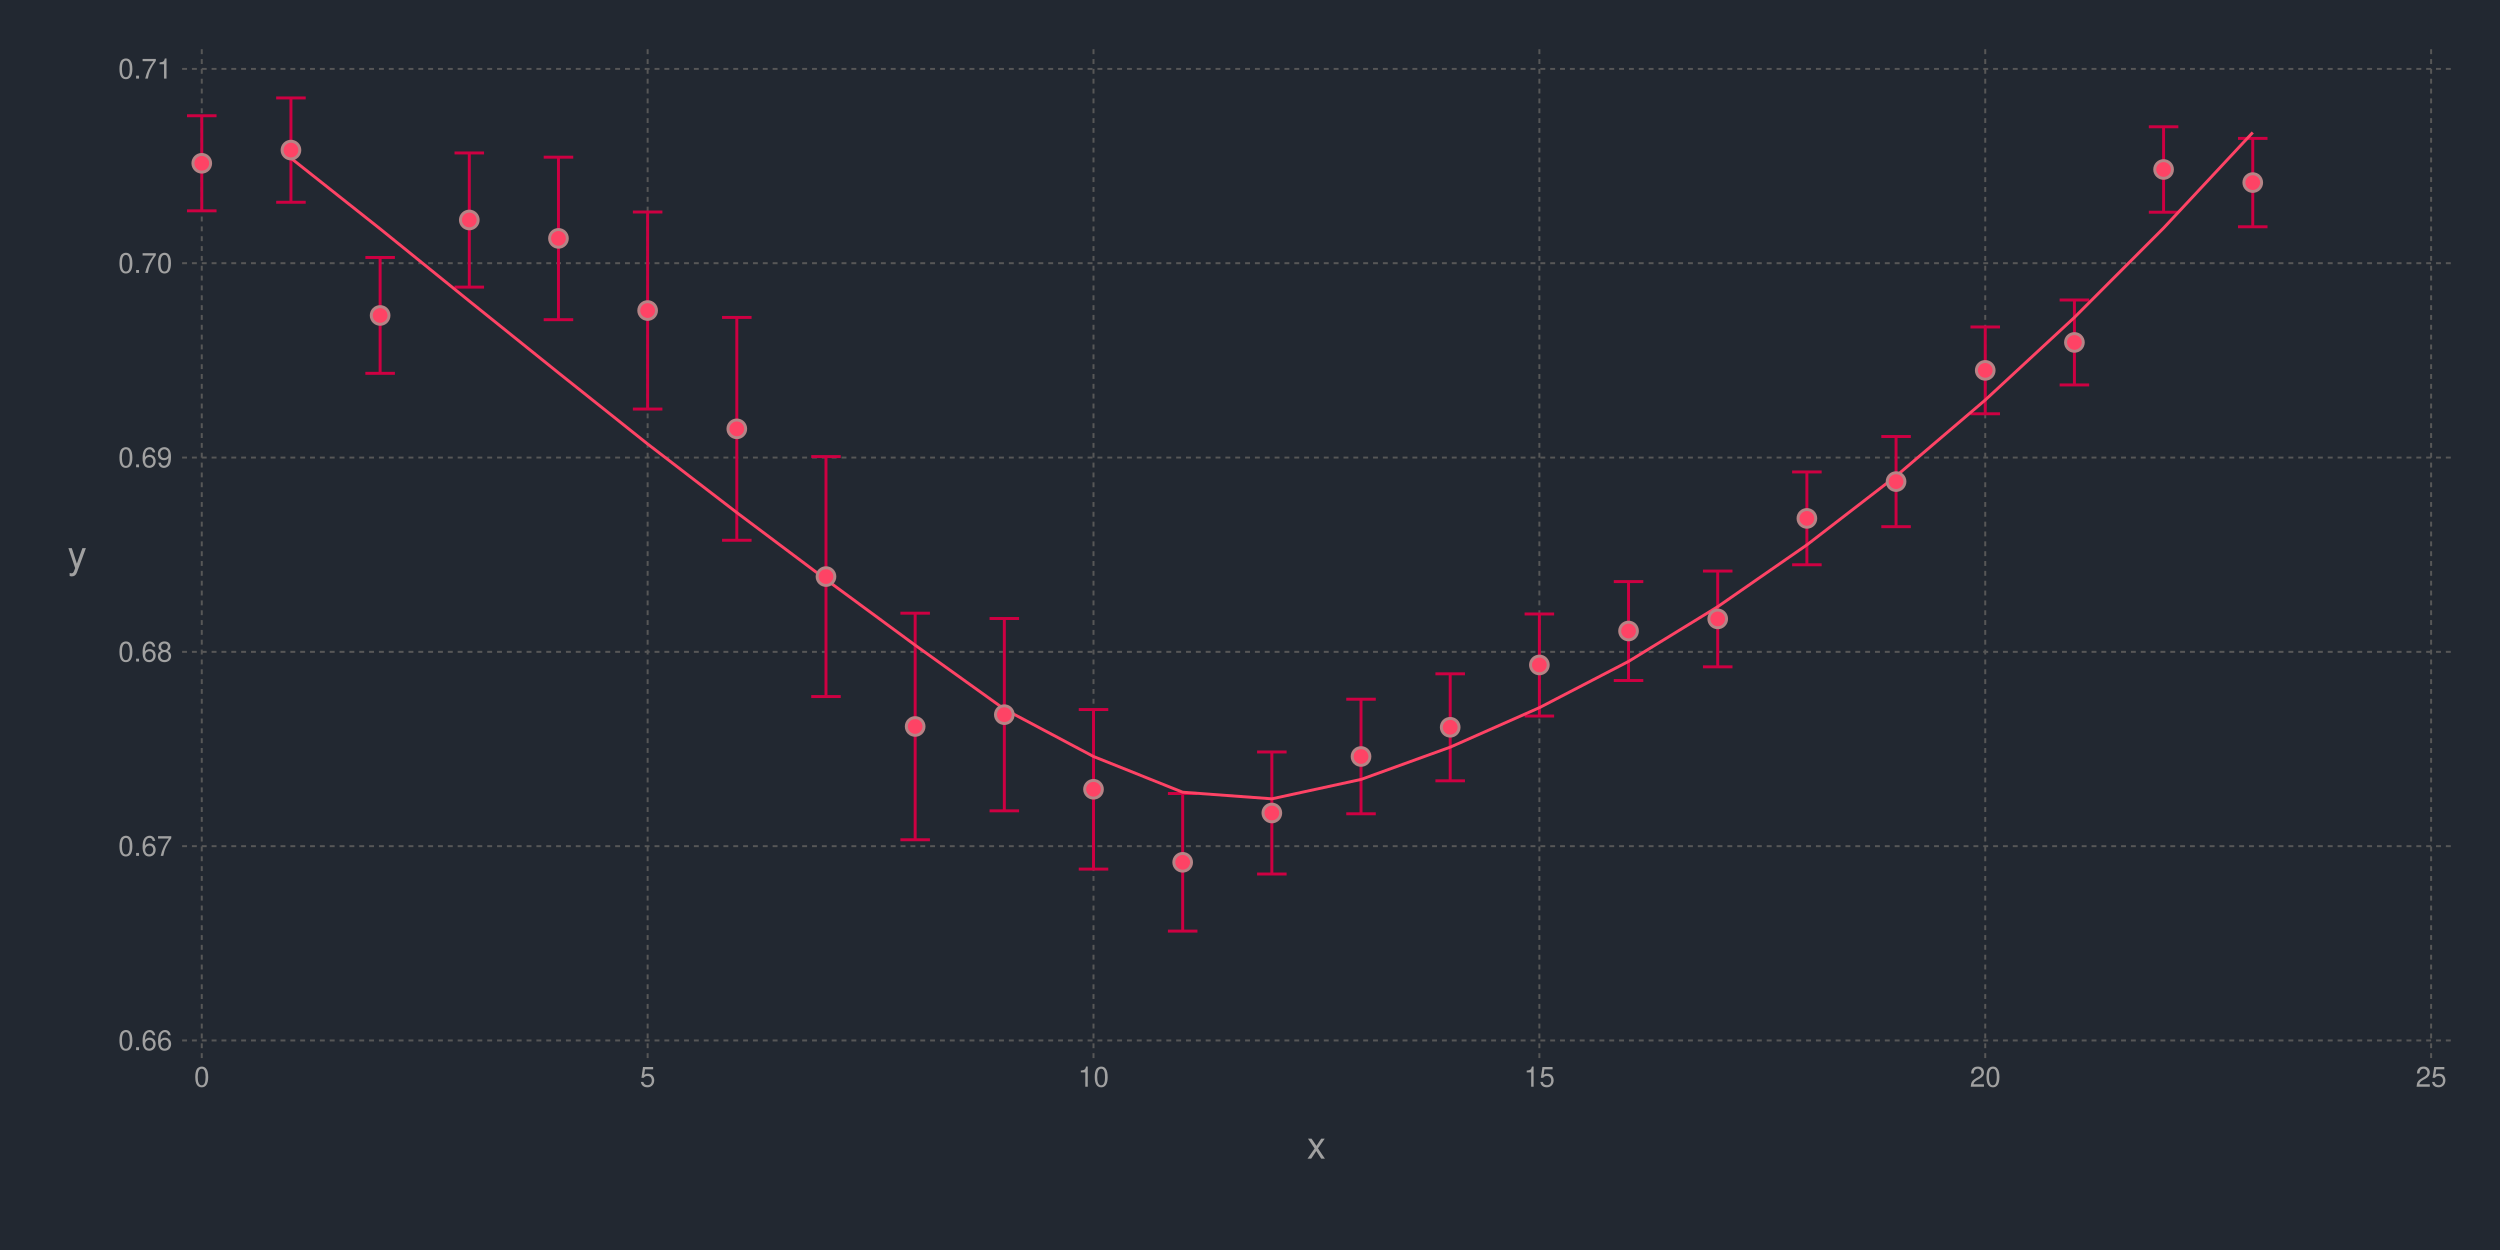
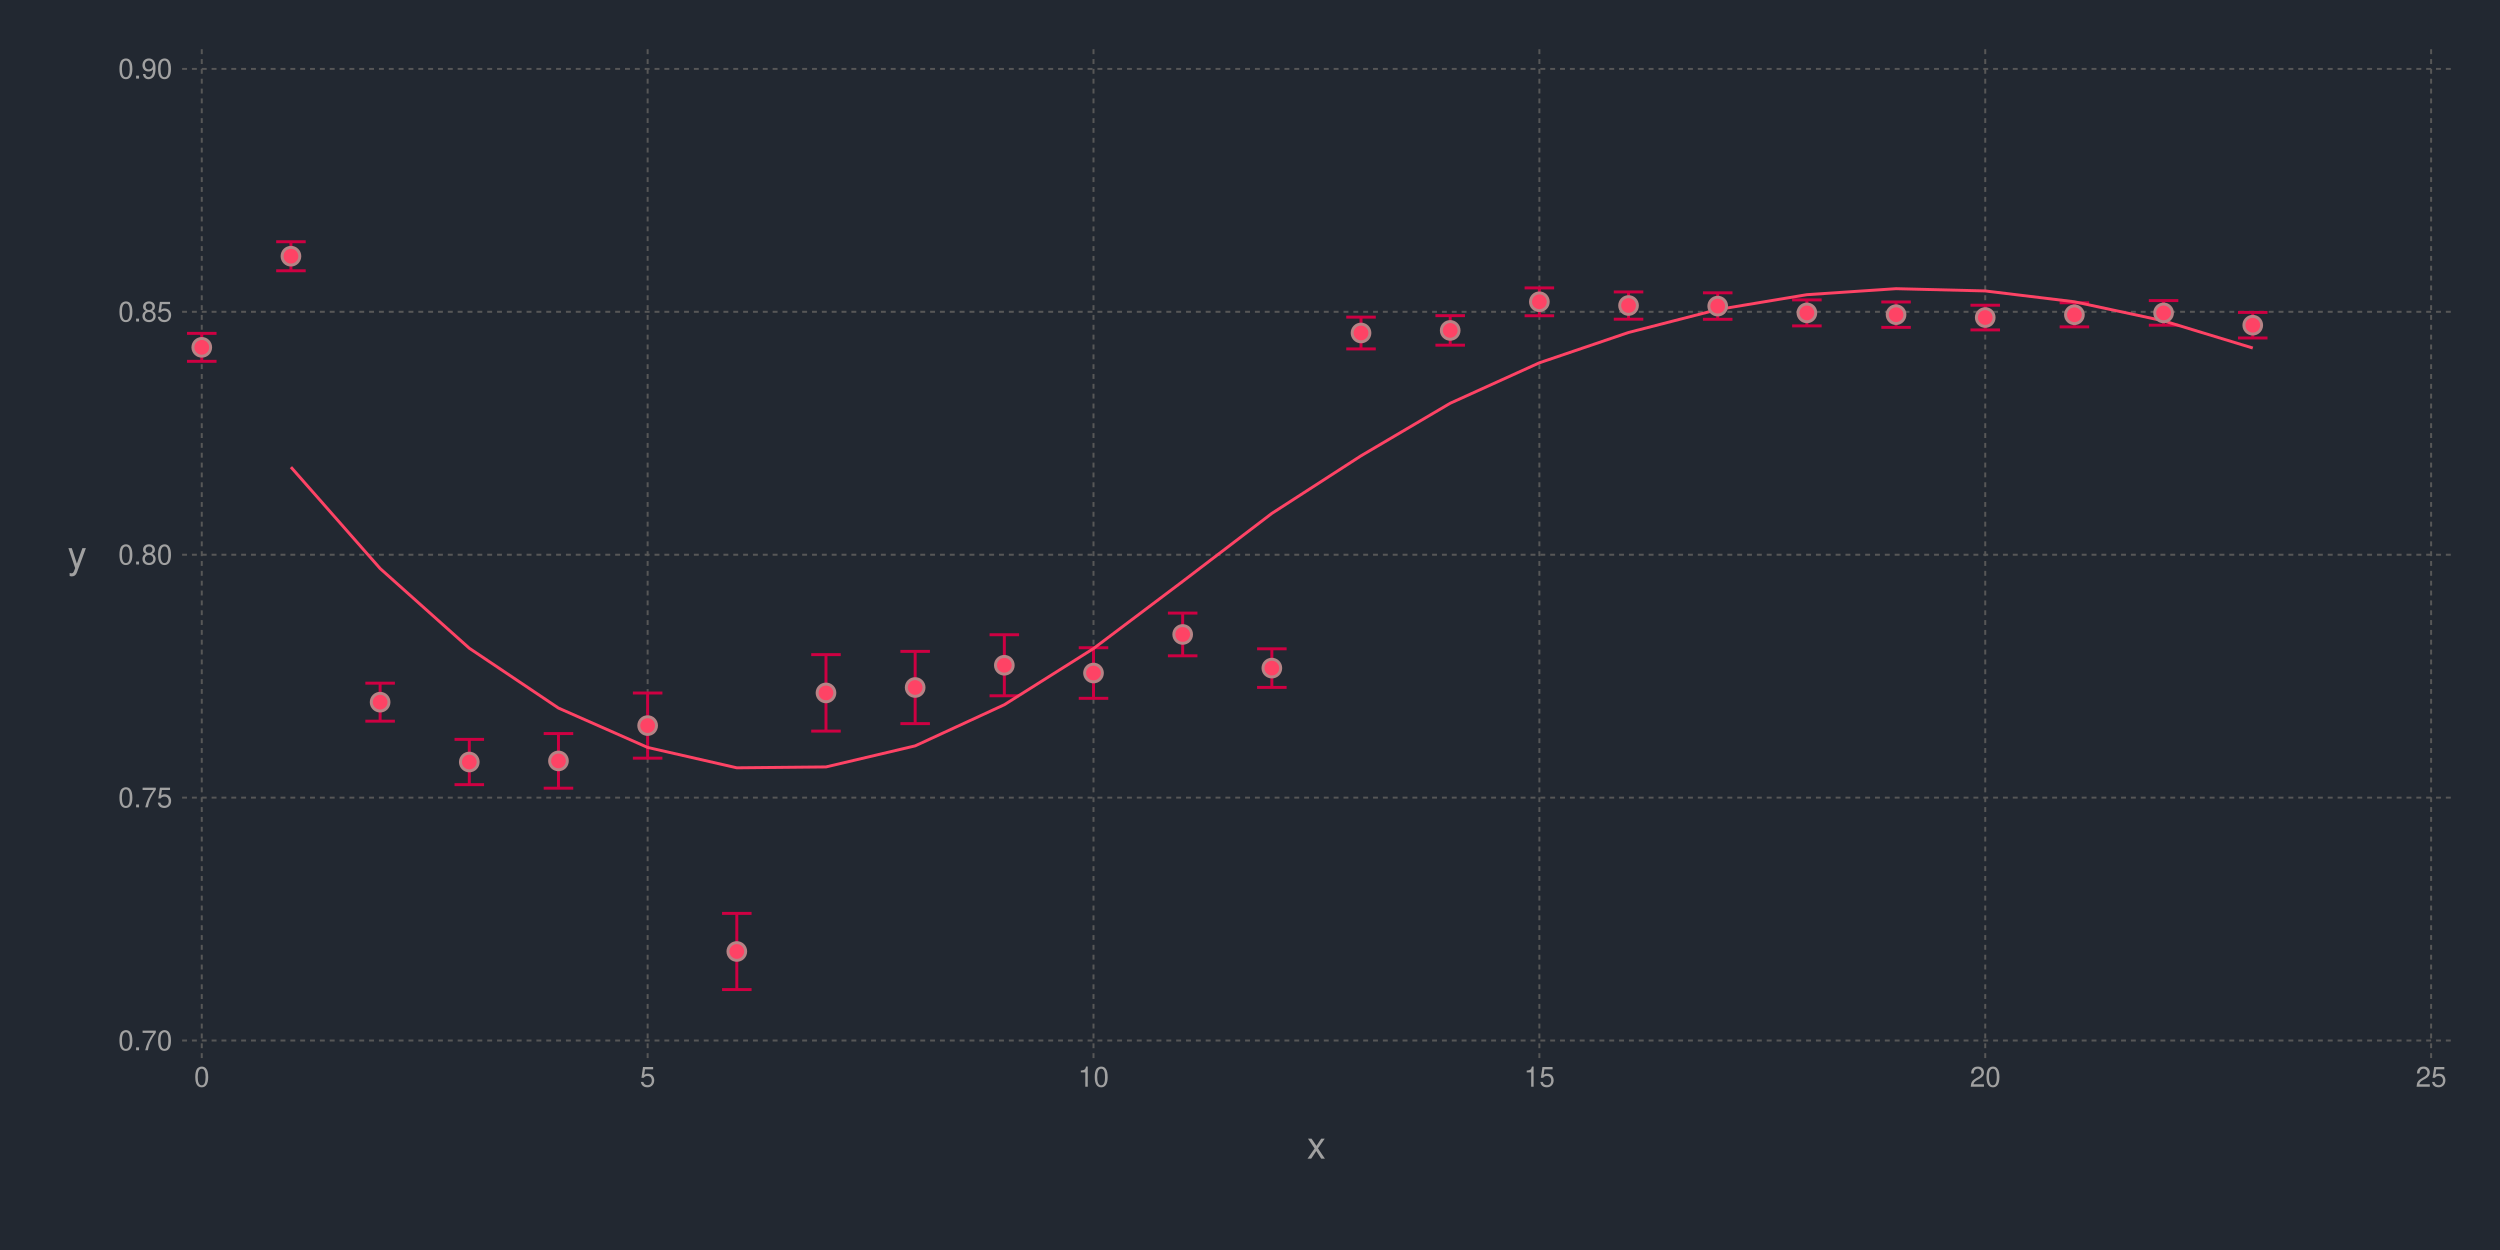
<svg xmlns="http://www.w3.org/2000/svg" xmlns:xlink="http://www.w3.org/1999/xlink" version="1.2" width="254mm" height="127mm" viewBox="0 0 254 127" stroke="none" fill="#000000" stroke-width="0.3" font-size="3.88">
-   <g stroke="#000000" stroke-opacity="0.000" fill="#222831" id="img-6a0812d9-1">
+   <g stroke="#000000" stroke-opacity="0.000" fill="#222831" id="img-817de1bc-1">
    <rect x="0" y="0" width="254" height="127" />
  </g>
-   <g class="plotroot xscalable yscalable" id="img-6a0812d9-2">
-     <g font-size="3.88" font-family="'PT Sans','Helvetica Neue','Helvetica',sans-serif" fill="#A1A1A1" stroke="#000000" stroke-opacity="0.000" id="img-6a0812d9-3">
+   <g class="plotroot xscalable yscalable" id="img-817de1bc-2">
+     <g font-size="3.88" font-family="'PT Sans','Helvetica Neue','Helvetica',sans-serif" fill="#A1A1A1" stroke="#000000" stroke-opacity="0.000" id="img-817de1bc-3">
      <text x="133.75" y="115.39" text-anchor="middle" dy="0.6em">x</text>
    </g>
-     <g class="guide xlabels" font-size="2.82" font-family="'PT Sans Caption','Helvetica Neue','Helvetica',sans-serif" fill="#A1A1A1" id="img-6a0812d9-4">
+     <g class="guide xlabels" font-size="2.82" font-family="'PT Sans Caption','Helvetica Neue','Helvetica',sans-serif" fill="#A1A1A1" id="img-817de1bc-4">
      <text x="20.5" y="108.72" text-anchor="middle" dy="0.6em">0</text>
      <text x="65.8" y="108.72" text-anchor="middle" dy="0.6em">5</text>
      <text x="111.1" y="108.72" text-anchor="middle" dy="0.6em">10</text>
      <text x="156.4" y="108.72" text-anchor="middle" dy="0.6em">15</text>
      <text x="201.7" y="108.72" text-anchor="middle" dy="0.6em">20</text>
      <text x="247" y="108.72" text-anchor="middle" dy="0.6em">25</text>
    </g>
-     <g clip-path="url(#img-6a0812d9-5)">
-       <g id="img-6a0812d9-6">
-         <g pointer-events="visible" opacity="1" fill="#222831" stroke="#000000" stroke-opacity="0.000" class="guide background" id="img-6a0812d9-7">
+     <g clip-path="url(#img-817de1bc-5)">
+       <g id="img-817de1bc-6">
+         <g pointer-events="visible" opacity="1" fill="#222831" stroke="#000000" stroke-opacity="0.000" class="guide background" id="img-817de1bc-7">
          <rect x="18.5" y="5" width="230.5" height="102.72" />
        </g>
-         <g class="guide ygridlines xfixed" stroke-dasharray="0.5,0.5" stroke-width="0.2" stroke="#575757" id="img-6a0812d9-8">
-           <path fill="none" d="M18.5,105.71 L 249 105.71" />
-           <path fill="none" d="M18.5,85.97 L 249 85.97" />
-           <path fill="none" d="M18.5,66.23 L 249 66.23" />
-           <path fill="none" d="M18.5,46.49 L 249 46.49" />
-           <path fill="none" d="M18.5,26.74 L 249 26.74" />
+         <g class="guide ygridlines xfixed" stroke-dasharray="0.5,0.5" stroke-width="0.2" stroke="#575757" id="img-817de1bc-8">
+           <path fill="none" d="M18.5,105.72 L 249 105.72" />
+           <path fill="none" d="M18.5,81.04 L 249 81.04" />
+           <path fill="none" d="M18.5,56.36 L 249 56.36" />
+           <path fill="none" d="M18.5,31.68 L 249 31.68" />
          <path fill="none" d="M18.5,7 L 249 7" />
        </g>
-         <g class="guide xgridlines yfixed" stroke-dasharray="0.5,0.5" stroke-width="0.2" stroke="#575757" id="img-6a0812d9-9">
+         <g class="guide xgridlines yfixed" stroke-dasharray="0.5,0.5" stroke-width="0.2" stroke="#575757" id="img-817de1bc-9">
          <path fill="none" d="M20.5,5 L 20.5 107.72" />
          <path fill="none" d="M65.8,5 L 65.8 107.72" />
          <path fill="none" d="M111.1,5 L 111.1 107.72" />
          <path fill="none" d="M156.4,5 L 156.4 107.72" />
          <path fill="none" d="M201.7,5 L 201.7 107.72" />
          <path fill="none" d="M247,5 L 247 107.72" />
        </g>
-         <g class="plotpanel" id="img-6a0812d9-10">
-           <g class="geometry color_RGB{Float32}(0.9960785f0,0.2627451f0,0.39607847f0)" stroke-width="0.3" stroke="#CE0042" id="img-6a0812d9-11">
-             <path fill="none" d="M19,21.42 L 22 21.42" />
-             <path fill="none" d="M28.06,20.55 L 31.06 20.55" />
-             <path fill="none" d="M37.12,37.93 L 40.12 37.93" />
-             <path fill="none" d="M46.18,29.17 L 49.18 29.17" />
-             <path fill="none" d="M55.24,32.48 L 58.24 32.48" />
-             <path fill="none" d="M64.3,41.56 L 67.3 41.56" />
-             <path fill="none" d="M73.36,54.89 L 76.36 54.89" />
-             <path fill="none" d="M82.42,70.77 L 85.42 70.77" />
-             <path fill="none" d="M91.48,85.32 L 94.48 85.32" />
-             <path fill="none" d="M100.54,82.38 L 103.54 82.38" />
-             <path fill="none" d="M109.6,88.3 L 112.6 88.3" />
-             <path fill="none" d="M118.66,94.6 L 121.66 94.6" />
-             <path fill="none" d="M127.72,88.8 L 130.72 88.8" />
-             <path fill="none" d="M136.78,82.68 L 139.78 82.68" />
-             <path fill="none" d="M145.84,79.33 L 148.84 79.33" />
-             <path fill="none" d="M154.9,72.75 L 157.9 72.75" />
-             <path fill="none" d="M163.96,69.14 L 166.96 69.14" />
-             <path fill="none" d="M173.02,67.75 L 176.02 67.75" />
-             <path fill="none" d="M182.08,57.38 L 185.08 57.38" />
-             <path fill="none" d="M191.14,53.51 L 194.14 53.51" />
-             <path fill="none" d="M200.2,42.04 L 203.2 42.04" />
-             <path fill="none" d="M209.26,39.11 L 212.26 39.11" />
-             <path fill="none" d="M218.32,21.56 L 221.32 21.56" />
-             <path fill="none" d="M227.38,23.04 L 230.38 23.04" />
-             <path fill="none" d="M20.5,11.76 L 20.5 21.42" />
-             <path fill="none" d="M29.56,9.95 L 29.56 20.55" />
-             <path fill="none" d="M38.62,26.16 L 38.62 37.93" />
-             <path fill="none" d="M47.68,15.54 L 47.68 29.17" />
-             <path fill="none" d="M56.74,15.97 L 56.74 32.48" />
-             <path fill="none" d="M65.8,21.54 L 65.8 41.56" />
-             <path fill="none" d="M74.86,32.25 L 74.86 54.89" />
-             <path fill="none" d="M83.92,46.39 L 83.92 70.77" />
-             <path fill="none" d="M92.98,62.3 L 92.98 85.32" />
-             <path fill="none" d="M102.04,62.84 L 102.04 82.38" />
-             <path fill="none" d="M111.1,72.09 L 111.1 88.3" />
-             <path fill="none" d="M120.16,80.62 L 120.16 94.6" />
-             <path fill="none" d="M129.22,76.4 L 129.22 88.8" />
-             <path fill="none" d="M138.28,71.04 L 138.28 82.68" />
-             <path fill="none" d="M147.34,68.46 L 147.34 79.33" />
-             <path fill="none" d="M156.4,62.38 L 156.4 72.75" />
-             <path fill="none" d="M165.46,59.09 L 165.46 69.14" />
-             <path fill="none" d="M174.52,58.02 L 174.52 67.75" />
-             <path fill="none" d="M183.58,47.95 L 183.58 57.38" />
-             <path fill="none" d="M192.64,44.35 L 192.64 53.51" />
-             <path fill="none" d="M201.7,33.22 L 201.7 42.04" />
-             <path fill="none" d="M210.76,30.48 L 210.76 39.11" />
-             <path fill="none" d="M219.82,12.88 L 219.82 21.56" />
-             <path fill="none" d="M228.88,14.06 L 228.88 23.04" />
-             <path fill="none" d="M19,11.76 L 22 11.76" />
-             <path fill="none" d="M28.06,9.95 L 31.06 9.95" />
-             <path fill="none" d="M37.12,26.16 L 40.12 26.16" />
-             <path fill="none" d="M46.18,15.54 L 49.18 15.54" />
-             <path fill="none" d="M55.24,15.97 L 58.24 15.97" />
-             <path fill="none" d="M64.3,21.54 L 67.3 21.54" />
-             <path fill="none" d="M73.36,32.25 L 76.36 32.25" />
-             <path fill="none" d="M82.42,46.39 L 85.42 46.39" />
-             <path fill="none" d="M91.48,62.3 L 94.48 62.3" />
-             <path fill="none" d="M100.54,62.84 L 103.54 62.84" />
-             <path fill="none" d="M109.6,72.09 L 112.6 72.09" />
-             <path fill="none" d="M118.66,80.62 L 121.66 80.62" />
-             <path fill="none" d="M127.72,76.4 L 130.72 76.4" />
-             <path fill="none" d="M136.78,71.04 L 139.78 71.04" />
-             <path fill="none" d="M145.84,68.46 L 148.84 68.46" />
-             <path fill="none" d="M154.9,62.38 L 157.9 62.38" />
-             <path fill="none" d="M163.96,59.09 L 166.96 59.09" />
-             <path fill="none" d="M173.02,58.02 L 176.02 58.02" />
-             <path fill="none" d="M182.08,47.95 L 185.08 47.95" />
-             <path fill="none" d="M191.14,44.35 L 194.14 44.35" />
-             <path fill="none" d="M200.2,33.22 L 203.2 33.22" />
-             <path fill="none" d="M209.26,30.48 L 212.26 30.48" />
-             <path fill="none" d="M218.32,12.88 L 221.32 12.88" />
-             <path fill="none" d="M227.38,14.06 L 230.38 14.06" />
+         <g class="plotpanel" id="img-817de1bc-10">
+           <g class="geometry color_RGB{Float32}(0.9960785f0,0.2627451f0,0.39607847f0)" stroke-width="0.3" stroke="#CE0042" id="img-817de1bc-11">
+             <path fill="none" d="M19,36.71 L 22 36.71" />
+             <path fill="none" d="M28.06,27.51 L 31.06 27.51" />
+             <path fill="none" d="M37.12,73.27 L 40.12 73.27" />
+             <path fill="none" d="M46.18,79.72 L 49.18 79.72" />
+             <path fill="none" d="M55.24,80.08 L 58.24 80.08" />
+             <path fill="none" d="M64.3,77.03 L 67.3 77.03" />
+             <path fill="none" d="M73.36,100.54 L 76.36 100.54" />
+             <path fill="none" d="M82.42,74.28 L 85.42 74.28" />
+             <path fill="none" d="M91.48,73.52 L 94.48 73.52" />
+             <path fill="none" d="M100.54,70.69 L 103.54 70.69" />
+             <path fill="none" d="M109.6,70.95 L 112.6 70.95" />
+             <path fill="none" d="M118.66,66.63 L 121.66 66.63" />
+             <path fill="none" d="M127.72,69.84 L 130.72 69.84" />
+             <path fill="none" d="M136.78,35.45 L 139.78 35.45" />
+             <path fill="none" d="M145.84,35.07 L 148.84 35.07" />
+             <path fill="none" d="M154.9,32.08 L 157.9 32.08" />
+             <path fill="none" d="M163.96,32.43 L 166.96 32.43" />
+             <path fill="none" d="M173.02,32.44 L 176.02 32.44" />
+             <path fill="none" d="M182.08,33.11 L 185.08 33.11" />
+             <path fill="none" d="M191.14,33.26 L 194.14 33.26" />
+             <path fill="none" d="M200.2,33.52 L 203.2 33.52" />
+             <path fill="none" d="M209.26,33.21 L 212.26 33.21" />
+             <path fill="none" d="M218.32,33.04 L 221.32 33.04" />
+             <path fill="none" d="M227.38,34.34 L 230.38 34.34" />
+             <path fill="none" d="M20.5,33.87 L 20.5 36.71" />
+             <path fill="none" d="M29.56,24.56 L 29.56 27.51" />
+             <path fill="none" d="M38.62,69.41 L 38.62 73.27" />
+             <path fill="none" d="M47.68,75.12 L 47.68 79.72" />
+             <path fill="none" d="M56.74,74.53 L 56.74 80.08" />
+             <path fill="none" d="M65.8,70.41 L 65.8 77.03" />
+             <path fill="none" d="M74.86,92.8 L 74.86 100.54" />
+             <path fill="none" d="M83.92,66.51 L 83.92 74.28" />
+             <path fill="none" d="M92.98,66.18 L 92.98 73.52" />
+             <path fill="none" d="M102.04,64.49 L 102.04 70.69" />
+             <path fill="none" d="M111.1,65.81 L 111.1 70.95" />
+             <path fill="none" d="M120.16,62.29 L 120.16 66.63" />
+             <path fill="none" d="M129.22,65.92 L 129.22 69.84" />
+             <path fill="none" d="M138.28,32.22 L 138.28 35.45" />
+             <path fill="none" d="M147.34,32.07 L 147.34 35.07" />
+             <path fill="none" d="M156.4,29.25 L 156.4 32.08" />
+             <path fill="none" d="M165.46,29.66 L 165.46 32.43" />
+             <path fill="none" d="M174.52,29.75 L 174.52 32.44" />
+             <path fill="none" d="M183.58,30.47 L 183.58 33.11" />
+             <path fill="none" d="M192.64,30.68 L 192.64 33.26" />
+             <path fill="none" d="M201.7,31.01 L 201.7 33.52" />
+             <path fill="none" d="M210.76,30.76 L 210.76 33.21" />
+             <path fill="none" d="M219.82,30.54 L 219.82 33.04" />
+             <path fill="none" d="M228.88,31.74 L 228.88 34.34" />
+             <path fill="none" d="M19,33.87 L 22 33.87" />
+             <path fill="none" d="M28.06,24.56 L 31.06 24.56" />
+             <path fill="none" d="M37.12,69.41 L 40.12 69.41" />
+             <path fill="none" d="M46.18,75.12 L 49.18 75.12" />
+             <path fill="none" d="M55.24,74.53 L 58.24 74.53" />
+             <path fill="none" d="M64.3,70.41 L 67.3 70.41" />
+             <path fill="none" d="M73.36,92.8 L 76.36 92.8" />
+             <path fill="none" d="M82.42,66.51 L 85.42 66.51" />
+             <path fill="none" d="M91.48,66.18 L 94.48 66.18" />
+             <path fill="none" d="M100.54,64.49 L 103.54 64.49" />
+             <path fill="none" d="M109.6,65.81 L 112.6 65.81" />
+             <path fill="none" d="M118.66,62.29 L 121.66 62.29" />
+             <path fill="none" d="M127.72,65.92 L 130.72 65.92" />
+             <path fill="none" d="M136.78,32.22 L 139.78 32.22" />
+             <path fill="none" d="M145.84,32.07 L 148.84 32.07" />
+             <path fill="none" d="M154.9,29.25 L 157.9 29.25" />
+             <path fill="none" d="M163.96,29.66 L 166.96 29.66" />
+             <path fill="none" d="M173.02,29.75 L 176.02 29.75" />
+             <path fill="none" d="M182.08,30.47 L 185.08 30.47" />
+             <path fill="none" d="M191.14,30.68 L 194.14 30.68" />
+             <path fill="none" d="M200.2,31.01 L 203.2 31.01" />
+             <path fill="none" d="M209.26,30.76 L 212.26 30.76" />
+             <path fill="none" d="M218.32,30.54 L 221.32 30.54" />
+             <path fill="none" d="M227.38,31.74 L 230.38 31.74" />
          </g>
-           <g stroke-width="0.3" fill="#000000" fill-opacity="0.000" class="geometry" stroke-dasharray="none" stroke="#FE4365" id="img-6a0812d9-12">
-             <path fill="none" d="M29.56,16.07 L 38.62 23.25 47.68 30.59 56.74 37.88 65.8 45.11 74.86 52.08 83.92 58.88 92.98 65.55 102.04 72.05 111.1 76.86 120.16 80.49 129.22 81.16 138.28 79.19 147.34 75.91 156.4 71.9 165.46 67.2 174.52 61.64 183.58 55.36 192.64 48.37 201.7 40.64 210.76 32.25 219.82 23.17 228.88 13.46" />
+           <g stroke-width="0.3" fill="#000000" fill-opacity="0.000" class="geometry" stroke-dasharray="none" stroke="#FE4365" id="img-817de1bc-12">
+             <path fill="none" d="M29.56,47.46 L 38.62 57.76 47.68 65.86 56.74 71.94 65.8 75.94 74.86 78.01 83.92 77.92 92.98 75.78 102.04 71.6 111.1 65.89 120.16 59.07 129.22 52.16 138.28 46.31 147.34 40.97 156.4 36.86 165.46 33.78 174.52 31.45 183.58 29.94 192.64 29.33 201.7 29.56 210.76 30.66 219.82 32.6 228.88 35.36" />
          </g>
-           <g class="geometry" id="img-6a0812d9-13">
-             <g class="color_RGBA{Float32}(0.9960785f0,0.2627451f0,0.39607847f0,1.0f0)" stroke-width="0.3" id="img-6a0812d9-14">
-               <g stroke="#B58486" fill="#FE4365" id="img-6a0812d9-15">
-                 <use xlink:href="#img-6a0812d9-16" x="228.88" y="18.55" />
-               </g>
-               <g stroke="#B58486" fill="#FE4365" id="img-6a0812d9-17">
-                 <use xlink:href="#img-6a0812d9-18" x="219.82" y="17.22" />
-               </g>
-               <g stroke="#B58486" fill="#FE4365" id="img-6a0812d9-19">
-                 <use xlink:href="#img-6a0812d9-20" x="210.76" y="34.79" />
-               </g>
-               <g stroke="#B58486" fill="#FE4365" id="img-6a0812d9-21">
-                 <use xlink:href="#img-6a0812d9-22" x="201.7" y="37.63" />
-               </g>
-               <g stroke="#B58486" fill="#FE4365" id="img-6a0812d9-23">
-                 <use xlink:href="#img-6a0812d9-24" x="192.64" y="48.93" />
-               </g>
-               <g stroke="#B58486" fill="#FE4365" id="img-6a0812d9-25">
-                 <use xlink:href="#img-6a0812d9-26" x="183.58" y="52.67" />
-               </g>
-               <g stroke="#B58486" fill="#FE4365" id="img-6a0812d9-27">
-                 <use xlink:href="#img-6a0812d9-28" x="174.52" y="62.88" />
-               </g>
-               <g stroke="#B58486" fill="#FE4365" id="img-6a0812d9-29">
-                 <use xlink:href="#img-6a0812d9-30" x="165.46" y="64.11" />
-               </g>
-               <g stroke="#B58486" fill="#FE4365" id="img-6a0812d9-31">
-                 <use xlink:href="#img-6a0812d9-32" x="156.4" y="67.56" />
-               </g>
-               <g stroke="#B58486" fill="#FE4365" id="img-6a0812d9-33">
-                 <use xlink:href="#img-6a0812d9-34" x="147.34" y="73.89" />
-               </g>
-               <g stroke="#B58486" fill="#FE4365" id="img-6a0812d9-35">
-                 <use xlink:href="#img-6a0812d9-36" x="138.28" y="76.86" />
-               </g>
-               <g stroke="#B58486" fill="#FE4365" id="img-6a0812d9-37">
-                 <use xlink:href="#img-6a0812d9-38" x="129.22" y="82.6" />
-               </g>
-               <g stroke="#B58486" fill="#FE4365" id="img-6a0812d9-39">
-                 <use xlink:href="#img-6a0812d9-40" x="120.16" y="87.61" />
-               </g>
-               <g stroke="#B58486" fill="#FE4365" id="img-6a0812d9-41">
-                 <use xlink:href="#img-6a0812d9-42" x="111.1" y="80.19" />
-               </g>
-               <g stroke="#B58486" fill="#FE4365" id="img-6a0812d9-43">
-                 <use xlink:href="#img-6a0812d9-44" x="102.04" y="72.61" />
-               </g>
-               <g stroke="#B58486" fill="#FE4365" id="img-6a0812d9-45">
-                 <use xlink:href="#img-6a0812d9-46" x="92.98" y="73.81" />
-               </g>
-               <g stroke="#B58486" fill="#FE4365" id="img-6a0812d9-47">
-                 <use xlink:href="#img-6a0812d9-48" x="83.92" y="58.58" />
-               </g>
-               <g stroke="#B58486" fill="#FE4365" id="img-6a0812d9-49">
-                 <use xlink:href="#img-6a0812d9-50" x="74.86" y="43.57" />
-               </g>
-               <g stroke="#B58486" fill="#FE4365" id="img-6a0812d9-51">
-                 <use xlink:href="#img-6a0812d9-52" x="65.8" y="31.55" />
-               </g>
-               <g stroke="#B58486" fill="#FE4365" id="img-6a0812d9-53">
-                 <use xlink:href="#img-6a0812d9-54" x="56.74" y="24.22" />
-               </g>
-               <g stroke="#B58486" fill="#FE4365" id="img-6a0812d9-55">
-                 <use xlink:href="#img-6a0812d9-56" x="47.68" y="22.35" />
-               </g>
-               <g stroke="#B58486" fill="#FE4365" id="img-6a0812d9-57">
-                 <use xlink:href="#img-6a0812d9-58" x="38.62" y="32.05" />
-               </g>
-               <g stroke="#B58486" fill="#FE4365" id="img-6a0812d9-59">
-                 <use xlink:href="#img-6a0812d9-60" x="29.56" y="15.25" />
-               </g>
-               <g stroke="#B58486" fill="#FE4365" id="img-6a0812d9-61">
-                 <use xlink:href="#img-6a0812d9-62" x="20.5" y="16.59" />
+           <g class="geometry" id="img-817de1bc-13">
+             <g class="color_RGBA{Float32}(0.9960785f0,0.2627451f0,0.39607847f0,1.0f0)" stroke-width="0.3" id="img-817de1bc-14">
+               <g stroke="#B58486" fill="#FE4365" id="img-817de1bc-15">
+                 <use xlink:href="#img-817de1bc-16" x="228.88" y="33.04" />
+               </g>
+               <g stroke="#B58486" fill="#FE4365" id="img-817de1bc-17">
+                 <use xlink:href="#img-817de1bc-18" x="219.82" y="31.79" />
+               </g>
+               <g stroke="#B58486" fill="#FE4365" id="img-817de1bc-19">
+                 <use xlink:href="#img-817de1bc-20" x="210.76" y="31.98" />
+               </g>
+               <g stroke="#B58486" fill="#FE4365" id="img-817de1bc-21">
+                 <use xlink:href="#img-817de1bc-22" x="201.7" y="32.26" />
+               </g>
+               <g stroke="#B58486" fill="#FE4365" id="img-817de1bc-23">
+                 <use xlink:href="#img-817de1bc-24" x="192.64" y="31.97" />
+               </g>
+               <g stroke="#B58486" fill="#FE4365" id="img-817de1bc-25">
+                 <use xlink:href="#img-817de1bc-26" x="183.58" y="31.79" />
+               </g>
+               <g stroke="#B58486" fill="#FE4365" id="img-817de1bc-27">
+                 <use xlink:href="#img-817de1bc-28" x="174.52" y="31.1" />
+               </g>
+               <g stroke="#B58486" fill="#FE4365" id="img-817de1bc-29">
+                 <use xlink:href="#img-817de1bc-30" x="165.46" y="31.04" />
+               </g>
+               <g stroke="#B58486" fill="#FE4365" id="img-817de1bc-31">
+                 <use xlink:href="#img-817de1bc-32" x="156.4" y="30.66" />
+               </g>
+               <g stroke="#B58486" fill="#FE4365" id="img-817de1bc-33">
+                 <use xlink:href="#img-817de1bc-34" x="147.34" y="33.57" />
+               </g>
+               <g stroke="#B58486" fill="#FE4365" id="img-817de1bc-35">
+                 <use xlink:href="#img-817de1bc-36" x="138.28" y="33.83" />
+               </g>
+               <g stroke="#B58486" fill="#FE4365" id="img-817de1bc-37">
+                 <use xlink:href="#img-817de1bc-38" x="129.22" y="67.88" />
+               </g>
+               <g stroke="#B58486" fill="#FE4365" id="img-817de1bc-39">
+                 <use xlink:href="#img-817de1bc-40" x="120.16" y="64.46" />
+               </g>
+               <g stroke="#B58486" fill="#FE4365" id="img-817de1bc-41">
+                 <use xlink:href="#img-817de1bc-42" x="111.1" y="68.38" />
+               </g>
+               <g stroke="#B58486" fill="#FE4365" id="img-817de1bc-43">
+                 <use xlink:href="#img-817de1bc-44" x="102.04" y="67.59" />
+               </g>
+               <g stroke="#B58486" fill="#FE4365" id="img-817de1bc-45">
+                 <use xlink:href="#img-817de1bc-46" x="92.98" y="69.85" />
+               </g>
+               <g stroke="#B58486" fill="#FE4365" id="img-817de1bc-47">
+                 <use xlink:href="#img-817de1bc-48" x="83.92" y="70.4" />
+               </g>
+               <g stroke="#B58486" fill="#FE4365" id="img-817de1bc-49">
+                 <use xlink:href="#img-817de1bc-50" x="74.86" y="96.67" />
+               </g>
+               <g stroke="#B58486" fill="#FE4365" id="img-817de1bc-51">
+                 <use xlink:href="#img-817de1bc-52" x="65.8" y="73.72" />
+               </g>
+               <g stroke="#B58486" fill="#FE4365" id="img-817de1bc-53">
+                 <use xlink:href="#img-817de1bc-54" x="56.74" y="77.31" />
+               </g>
+               <g stroke="#B58486" fill="#FE4365" id="img-817de1bc-55">
+                 <use xlink:href="#img-817de1bc-56" x="47.68" y="77.42" />
+               </g>
+               <g stroke="#B58486" fill="#FE4365" id="img-817de1bc-57">
+                 <use xlink:href="#img-817de1bc-58" x="38.62" y="71.34" />
+               </g>
+               <g stroke="#B58486" fill="#FE4365" id="img-817de1bc-59">
+                 <use xlink:href="#img-817de1bc-60" x="29.56" y="26.03" />
+               </g>
+               <g stroke="#B58486" fill="#FE4365" id="img-817de1bc-61">
+                 <use xlink:href="#img-817de1bc-62" x="20.5" y="35.29" />
              </g>
            </g>
          </g>
        </g>
      </g>
    </g>
-     <g class="guide ylabels" font-size="2.82" font-family="'PT Sans Caption','Helvetica Neue','Helvetica',sans-serif" fill="#A1A1A1" id="img-6a0812d9-63">
-       <text x="17.5" y="105.71" text-anchor="end" dy="0.35em">0.66</text>
-       <text x="17.5" y="85.97" text-anchor="end" dy="0.35em">0.67</text>
-       <text x="17.5" y="66.23" text-anchor="end" dy="0.35em">0.68</text>
-       <text x="17.5" y="46.49" text-anchor="end" dy="0.35em">0.69</text>
-       <text x="17.5" y="26.74" text-anchor="end" dy="0.35em">0.70</text>
-       <text x="17.5" y="7" text-anchor="end" dy="0.35em">0.71</text>
-     </g>
-     <g font-size="3.88" font-family="'PT Sans','Helvetica Neue','Helvetica',sans-serif" fill="#A1A1A1" stroke="#000000" stroke-opacity="0.000" id="img-6a0812d9-64">
+     <g class="guide ylabels" font-size="2.82" font-family="'PT Sans Caption','Helvetica Neue','Helvetica',sans-serif" fill="#A1A1A1" id="img-817de1bc-63">
+       <text x="17.5" y="105.72" text-anchor="end" dy="0.35em">0.70</text>
+       <text x="17.5" y="81.04" text-anchor="end" dy="0.35em">0.75</text>
+       <text x="17.5" y="56.36" text-anchor="end" dy="0.35em">0.80</text>
+       <text x="17.5" y="31.68" text-anchor="end" dy="0.35em">0.85</text>
+       <text x="17.5" y="7" text-anchor="end" dy="0.35em">0.90</text>
+     </g>
+     <g font-size="3.88" font-family="'PT Sans','Helvetica Neue','Helvetica',sans-serif" fill="#A1A1A1" stroke="#000000" stroke-opacity="0.000" id="img-817de1bc-64">
      <text x="8.81" y="56.36" text-anchor="end" dy="0.35em">y</text>
    </g>
  </g>
  <defs>
-     <clipPath id="img-6a0812d9-5">
+     <clipPath id="img-817de1bc-5">
      <path d="M18.5,5 L 249 5 249 107.72 18.5 107.72" />
    </clipPath>
-     <g id="img-6a0812d9-16">
-       <circle cx="0" cy="0" r="0.9" />
-     </g>
-     <g id="img-6a0812d9-18">
-       <circle cx="0" cy="0" r="0.9" />
-     </g>
-     <g id="img-6a0812d9-20">
-       <circle cx="0" cy="0" r="0.9" />
-     </g>
-     <g id="img-6a0812d9-22">
-       <circle cx="0" cy="0" r="0.9" />
-     </g>
-     <g id="img-6a0812d9-24">
-       <circle cx="0" cy="0" r="0.9" />
-     </g>
-     <g id="img-6a0812d9-26">
-       <circle cx="0" cy="0" r="0.9" />
-     </g>
-     <g id="img-6a0812d9-28">
-       <circle cx="0" cy="0" r="0.9" />
-     </g>
-     <g id="img-6a0812d9-30">
-       <circle cx="0" cy="0" r="0.9" />
-     </g>
-     <g id="img-6a0812d9-32">
-       <circle cx="0" cy="0" r="0.9" />
-     </g>
-     <g id="img-6a0812d9-34">
-       <circle cx="0" cy="0" r="0.9" />
-     </g>
-     <g id="img-6a0812d9-36">
-       <circle cx="0" cy="0" r="0.9" />
-     </g>
-     <g id="img-6a0812d9-38">
-       <circle cx="0" cy="0" r="0.9" />
-     </g>
-     <g id="img-6a0812d9-40">
-       <circle cx="0" cy="0" r="0.9" />
-     </g>
-     <g id="img-6a0812d9-42">
-       <circle cx="0" cy="0" r="0.9" />
-     </g>
-     <g id="img-6a0812d9-44">
-       <circle cx="0" cy="0" r="0.9" />
-     </g>
-     <g id="img-6a0812d9-46">
-       <circle cx="0" cy="0" r="0.9" />
-     </g>
-     <g id="img-6a0812d9-48">
-       <circle cx="0" cy="0" r="0.9" />
-     </g>
-     <g id="img-6a0812d9-50">
-       <circle cx="0" cy="0" r="0.9" />
-     </g>
-     <g id="img-6a0812d9-52">
-       <circle cx="0" cy="0" r="0.9" />
-     </g>
-     <g id="img-6a0812d9-54">
-       <circle cx="0" cy="0" r="0.9" />
-     </g>
-     <g id="img-6a0812d9-56">
-       <circle cx="0" cy="0" r="0.9" />
-     </g>
-     <g id="img-6a0812d9-58">
-       <circle cx="0" cy="0" r="0.9" />
-     </g>
-     <g id="img-6a0812d9-60">
-       <circle cx="0" cy="0" r="0.9" />
-     </g>
-     <g id="img-6a0812d9-62">
+     <g id="img-817de1bc-16">
+       <circle cx="0" cy="0" r="0.9" />
+     </g>
+     <g id="img-817de1bc-18">
+       <circle cx="0" cy="0" r="0.9" />
+     </g>
+     <g id="img-817de1bc-20">
+       <circle cx="0" cy="0" r="0.9" />
+     </g>
+     <g id="img-817de1bc-22">
+       <circle cx="0" cy="0" r="0.9" />
+     </g>
+     <g id="img-817de1bc-24">
+       <circle cx="0" cy="0" r="0.9" />
+     </g>
+     <g id="img-817de1bc-26">
+       <circle cx="0" cy="0" r="0.9" />
+     </g>
+     <g id="img-817de1bc-28">
+       <circle cx="0" cy="0" r="0.9" />
+     </g>
+     <g id="img-817de1bc-30">
+       <circle cx="0" cy="0" r="0.9" />
+     </g>
+     <g id="img-817de1bc-32">
+       <circle cx="0" cy="0" r="0.9" />
+     </g>
+     <g id="img-817de1bc-34">
+       <circle cx="0" cy="0" r="0.9" />
+     </g>
+     <g id="img-817de1bc-36">
+       <circle cx="0" cy="0" r="0.9" />
+     </g>
+     <g id="img-817de1bc-38">
+       <circle cx="0" cy="0" r="0.9" />
+     </g>
+     <g id="img-817de1bc-40">
+       <circle cx="0" cy="0" r="0.9" />
+     </g>
+     <g id="img-817de1bc-42">
+       <circle cx="0" cy="0" r="0.9" />
+     </g>
+     <g id="img-817de1bc-44">
+       <circle cx="0" cy="0" r="0.9" />
+     </g>
+     <g id="img-817de1bc-46">
+       <circle cx="0" cy="0" r="0.9" />
+     </g>
+     <g id="img-817de1bc-48">
+       <circle cx="0" cy="0" r="0.9" />
+     </g>
+     <g id="img-817de1bc-50">
+       <circle cx="0" cy="0" r="0.9" />
+     </g>
+     <g id="img-817de1bc-52">
+       <circle cx="0" cy="0" r="0.9" />
+     </g>
+     <g id="img-817de1bc-54">
+       <circle cx="0" cy="0" r="0.9" />
+     </g>
+     <g id="img-817de1bc-56">
+       <circle cx="0" cy="0" r="0.9" />
+     </g>
+     <g id="img-817de1bc-58">
+       <circle cx="0" cy="0" r="0.9" />
+     </g>
+     <g id="img-817de1bc-60">
+       <circle cx="0" cy="0" r="0.9" />
+     </g>
+     <g id="img-817de1bc-62">
      <circle cx="0" cy="0" r="0.9" />
    </g>
  </defs>
</svg>
